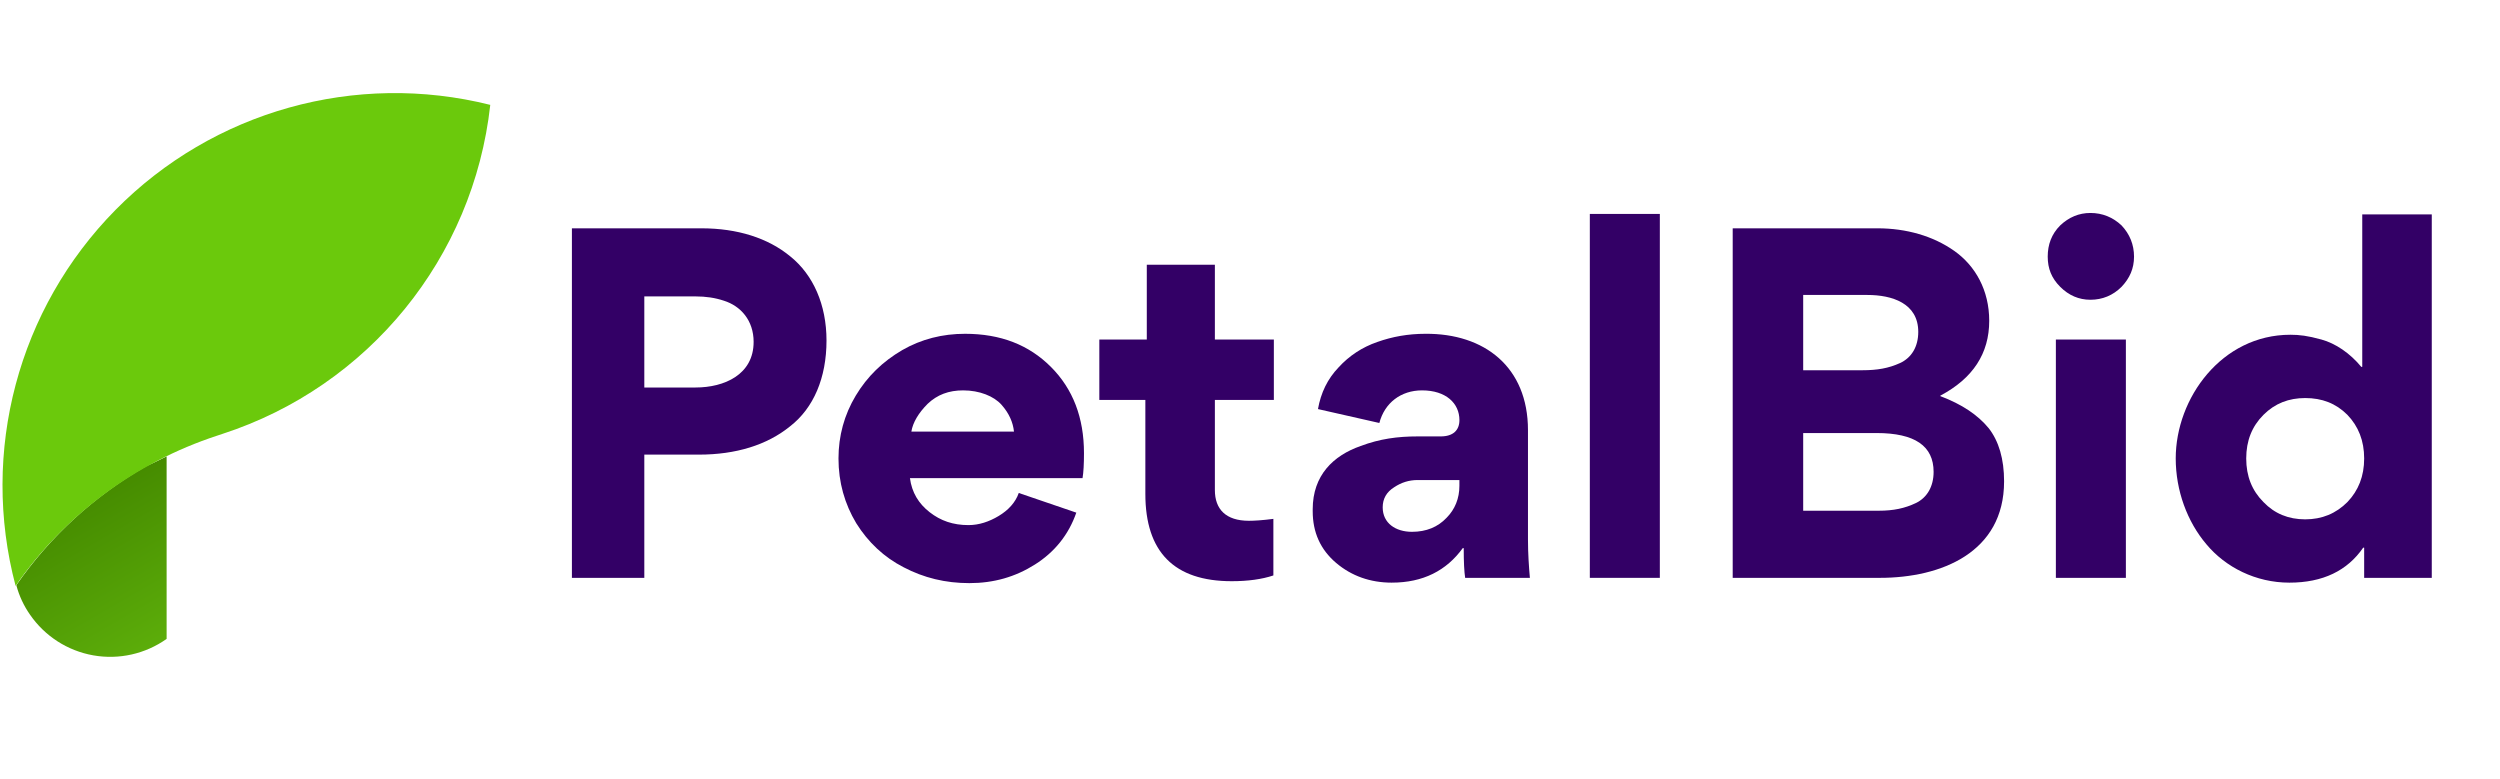
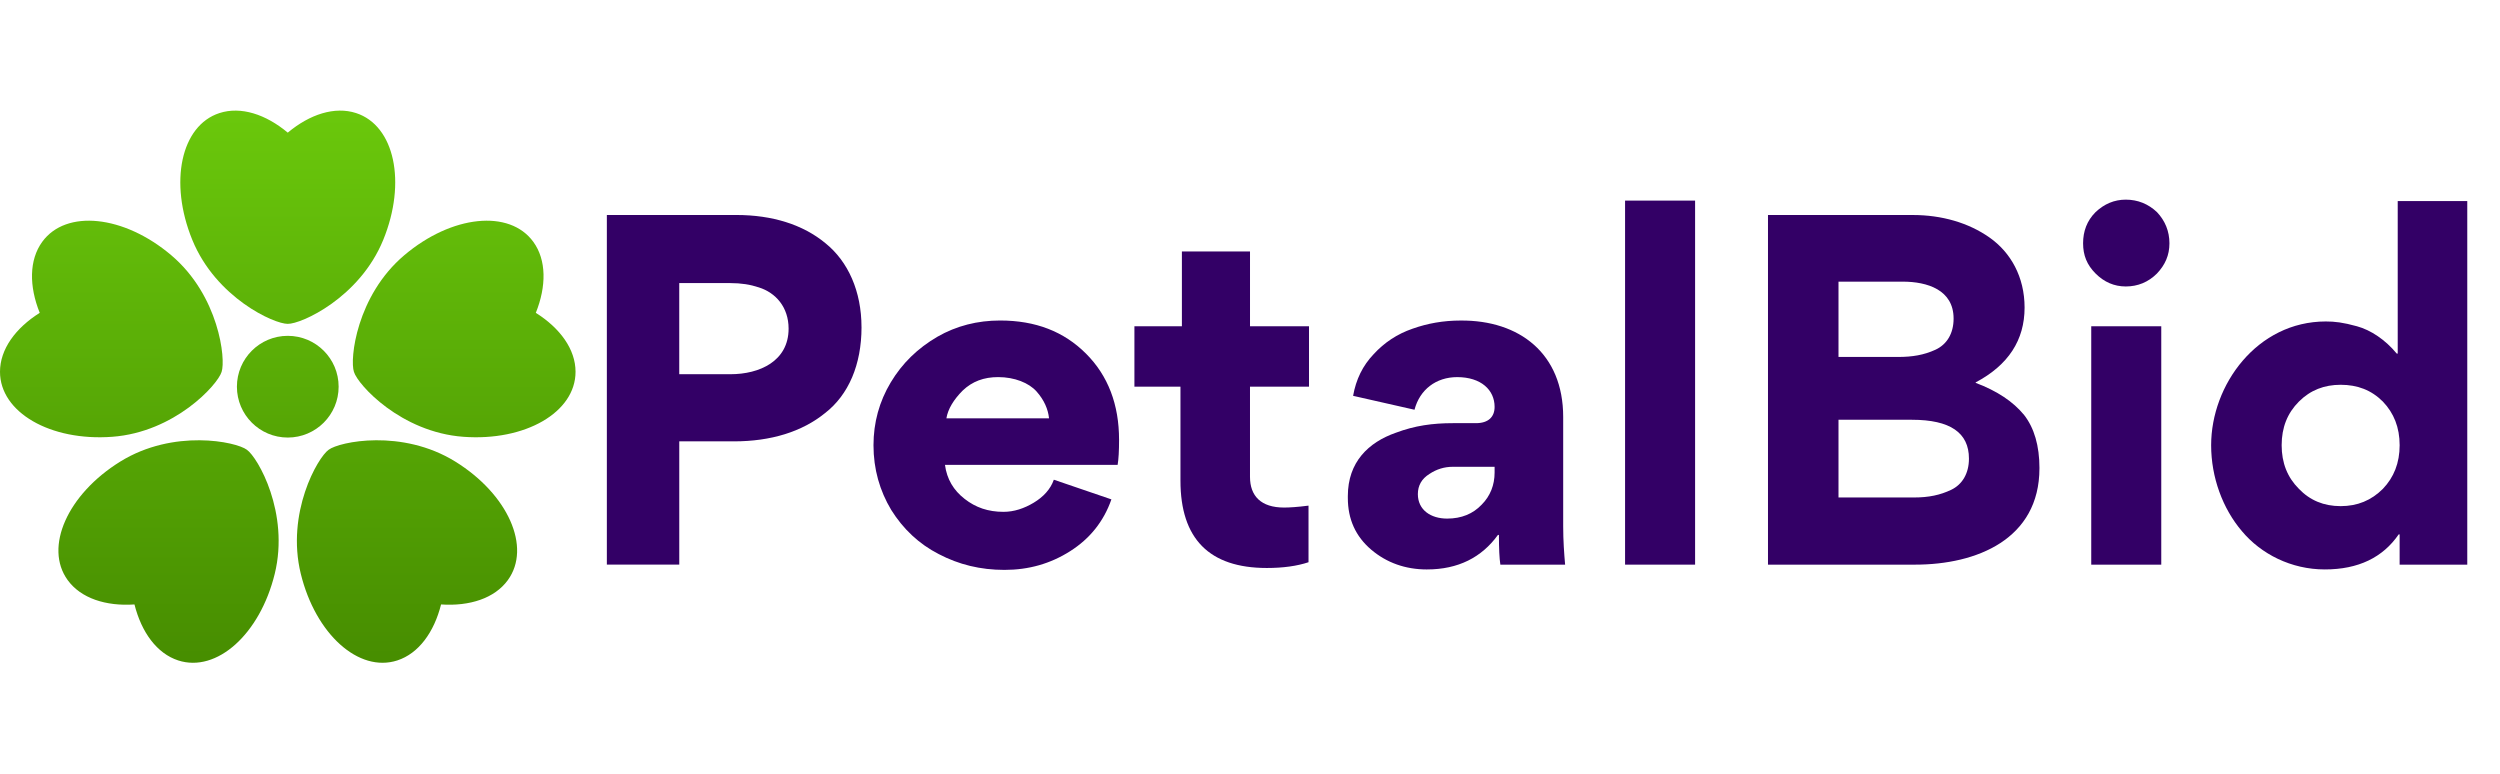
- <svg xmlns="http://www.w3.org/2000/svg" viewBox="0 0 278.084 86.592" version="1.1" id="svg12">
-   <defs id="defs2">
-     <style id="style1">.a{fill:url(#a);}.b{fill:#0cc988;}.c{fill:#361280;}</style>
-     <linearGradient id="a" x1="17.572" y1="7039.782" x2="8.696" y2="7024.409" gradientTransform="translate(0.2504027,-6968.246)" gradientUnits="userSpaceOnUse">
-       <stop offset="0" stop-color="#0aad75" id="stop1" style="stop-color:#5cad0a;stop-opacity:1;" />
-       <stop offset="1" stop-color="#008c5c" id="stop2" style="stop-color:#468c00;stop-opacity:1;" />
+ <svg xmlns="http://www.w3.org/2000/svg" xmlns:xlink="http://www.w3.org/1999/xlink" fill="#000000" version="1.1" id="Capa_1" width="278" height="86" viewBox="0 0 137.637 42.578" xml:space="preserve">
+   <defs id="defs6">
+     <linearGradient id="linearGradient5">
+       <stop style="stop-color:#468c00;stop-opacity:1;" offset="0" id="stop5" />
+       <stop style="stop-color:#6bc90c;stop-opacity:1;" offset="1" id="stop4" />
    </linearGradient>
+     <linearGradient id="linearGradient18">
+       <stop style="stop-color:#8c0089;stop-opacity:1;" offset="0.371" id="stop17" />
+       <stop style="stop-color:#c90caf;stop-opacity:1;" offset="1" id="stop18" />
+     </linearGradient>
+     <linearGradient xlink:href="#linearGradient18" id="linearGradient14" gradientUnits="userSpaceOnUse" x1="198.04" y1="396.08" x2="198.04" y2="0" />
+     <linearGradient xlink:href="#linearGradient5" id="linearGradient4" gradientUnits="userSpaceOnUse" x1="198.04" y1="396.08" x2="198.04" y2="0" />
  </defs>
-   <path class="a" d="m 18.534,50.766 v 20.3 a 10.838,10.838 0 0 1 -15.2,-2.7 10.362,10.362 0 0 1 -1.5,-3.2 v 0 -0.1 a 44.414,44.414 0 0 1 14.4,-13.2 c 0.7,-0.3 1.5,-0.7 2.3,-1.1 z" id="path2" style="fill:url(#a)" />
-   <path class="b" d="m 54.534,11.666 a 43.5,43.5 0 0 1 -29.8,36.6 v 0 l -0.6,0.2 v 0 a 43.938,43.938 0 0 0 -22.4,16.7 43.638,43.638 0 0 1 52.8,-53.5 z" id="path4" style="fill:#6bc90c;fill-opacity:1" />
-   <path d="m 91.935,37.876 c 0,-4 -1.493,-7.307 -4,-9.333 -2.507,-2.08 -5.92,-3.147 -9.92,-3.147 H 63.615 V 64.276 H 71.669 V 50.569 h 6.08 c 4.107,0 7.573,-1.067 10.133,-3.147 2.613,-2.027 4.053,-5.387 4.053,-9.547 z m -8.107,0.16 c 0,3.627 -3.253,5.067 -6.453,5.067 H 71.669 V 32.969 h 5.653 c 1.227,0 2.24,0.16 3.2,0.48 1.867,0.587 3.307,2.187 3.307,4.587 z" id="text27" style="font-weight:bold;font-size:53.333px;font-family:Gordita;-inkscape-font-specification:'Gordita Bold';fill:#330066;stroke-width:19.143;stroke-linecap:round;stroke-linejoin:round;paint-order:stroke fill markers" aria-label="P" />
-   <path d="m 101.375,48.009 c 0.16,-1.013 0.8,-2.08 1.813,-3.093 1.067,-1.013 2.347,-1.493 3.947,-1.493 1.813,0 3.413,0.64 4.267,1.6 0.853,0.96 1.28,1.973 1.387,2.987 z m 19.04,5.173 c 0.107,-0.64 0.16,-1.547 0.16,-2.773 0,-3.947 -1.227,-7.147 -3.68,-9.6 -2.453,-2.453 -5.6,-3.68 -9.547,-3.68 -2.507,0 -4.853,0.587 -6.987,1.813 -2.187,1.28 -3.893,2.933 -5.173,5.067 -1.28,2.133 -1.92,4.48 -1.92,6.987 0,2.667 0.693,5.067 1.973,7.2 1.333,2.133 3.093,3.787 5.28,4.907 2.24,1.173 4.64,1.76 7.307,1.76 2.72,0 5.12,-0.693 7.307,-2.08 2.187,-1.387 3.733,-3.307 4.587,-5.76 l -6.4,-2.187 c -0.373,1.067 -1.173,1.92 -2.24,2.56 -1.067,0.64 -2.187,1.013 -3.36,1.013 -1.707,0 -3.093,-0.48 -4.32,-1.44 -1.227,-0.96 -1.973,-2.187 -2.187,-3.787 z" id="text26" style="font-weight:bold;font-size:53.333px;font-family:Gordita;-inkscape-font-specification:'Gordita Bold';fill:#330066;stroke-width:19.143;stroke-linecap:round;stroke-linejoin:round;paint-order:stroke fill markers" aria-label="e" />
-   <path d="m 141.695,44.489 v -6.72 h -6.56 v -8.32 h -7.573 v 8.32 h -5.28 v 6.72 h 5.12 v 10.453 c 0,6.453 3.2,9.707 9.6,9.707 1.813,0 3.36,-0.213 4.64,-0.64 v -6.293 c -1.227,0.16 -2.133,0.213 -2.72,0.213 -2.56,0 -3.787,-1.28 -3.787,-3.413 v -10.027 z" id="text25" style="font-weight:bold;font-size:53.333px;font-family:Gordita;-inkscape-font-specification:'Gordita Bold';fill:#330066;stroke-width:19.143;stroke-linecap:round;stroke-linejoin:round;paint-order:stroke fill markers" aria-label="t" />
-   <path d="m 154.815,64.809 c 3.467,0 6.08,-1.333 7.893,-3.84 h 0.107 c 0,1.547 0.053,2.613 0.16,3.307 h 7.2 c -0.107,-1.227 -0.213,-2.667 -0.213,-4.267 V 47.849 c 0,-7.04 -4.853,-10.773 -11.413,-10.72 -1.92,0 -3.68,0.32 -5.333,0.907 -1.707,0.587 -3.147,1.547 -4.32,2.827 -1.227,1.28 -1.973,2.827 -2.293,4.64 l 6.827,1.547 c 0.587,-2.24 2.4,-3.627 4.747,-3.627 2.667,0 4.16,1.44 4.16,3.307 0,1.12 -0.693,1.813 -2.08,1.813 h -2.56 c -2.24,0 -4.213,0.267 -6.347,1.067 -3.04,1.067 -5.333,3.253 -5.333,7.04 v 0.213 c 0,2.347 0.853,4.267 2.613,5.76 1.707,1.44 3.787,2.187 6.187,2.187 z m 2.24,-5.653 c -1.813,0 -3.253,-0.96 -3.253,-2.72 0,-0.96 0.427,-1.707 1.28,-2.24 0.8,-0.533 1.653,-0.8 2.613,-0.8 h 4.64 v 0.64 c 0,1.387 -0.48,2.613 -1.44,3.573 -0.96,1.013 -2.24,1.547 -3.84,1.547 z" id="text24" style="font-weight:bold;font-size:53.333px;font-family:Gordita;-inkscape-font-specification:'Gordita Bold';fill:#330066;stroke-width:19.143;stroke-linecap:round;stroke-linejoin:round;paint-order:stroke fill markers" aria-label="a" />
-   <path d="m 176.842,64.276 h 7.787 V 23.796 h -7.787 z" id="text23" style="font-weight:bold;font-size:53.333px;font-family:Gordita;-inkscape-font-specification:'Gordita Bold';fill:#330066;stroke-width:19.143;stroke-linecap:round;stroke-linejoin:round;paint-order:stroke fill markers" aria-label="l" />
-   <path d="m 222.922,53.556 c 0,-2.507 -0.587,-4.48 -1.707,-5.92 -1.227,-1.493 -2.987,-2.667 -5.387,-3.573 v -0.053 c 3.627,-1.92 5.44,-4.693 5.44,-8.32 0,-3.413 -1.547,-6.133 -3.893,-7.787 -2.347,-1.653 -5.333,-2.507 -8.533,-2.507 H 192.735 v 38.88 h 16.373 c 6.827,0 13.813,-2.827 13.813,-10.72 z m -9.547,-16.64 c 0,1.653 -0.747,2.88 -2.027,3.467 -1.28,0.587 -2.56,0.8 -4.16,0.8 h -6.613 v -8.373 h 7.147 c 2.72,0 5.653,0.907 5.653,4.107 z m 1.707,15.573 c 0,1.653 -0.747,2.88 -1.973,3.467 -1.227,0.587 -2.507,0.853 -4.107,0.853 h -8.427 v -8.64 h 8.16 c 4.267,0 6.347,1.44 6.347,4.32 z" id="text22" style="font-weight:bold;font-size:53.333px;font-family:Gordita;-inkscape-font-specification:'Gordita Bold';fill:#330066;stroke-width:19.143;stroke-linecap:round;stroke-linejoin:round;paint-order:stroke fill markers" aria-label="B" />
-   <path d="m 229.162,31.903 c 0.96,0.96 2.08,1.44 3.36,1.44 1.333,0 2.507,-0.48 3.467,-1.44 0.907,-0.96 1.387,-2.027 1.387,-3.36 0,-1.333 -0.48,-2.507 -1.387,-3.467 -0.96,-0.907 -2.133,-1.387 -3.467,-1.387 -1.28,0 -2.4,0.48 -3.36,1.387 -0.96,0.96 -1.387,2.133 -1.387,3.467 0,1.333 0.427,2.4 1.387,3.36 z m -0.48,5.867 v 26.507 h 7.787 V 37.769 Z" id="text21" style="font-weight:bold;font-size:53.333px;font-family:Gordita;-inkscape-font-specification:'Gordita Bold';fill:#330066;stroke-width:19.143;stroke-linecap:round;stroke-linejoin:round;paint-order:stroke fill markers" aria-label="i" />
-   <path d="M 270.495,64.276 V 23.849 h -7.733 v 16.96 h -0.107 c -1.28,-1.547 -2.88,-2.613 -4.427,-3.04 -1.547,-0.427 -2.453,-0.533 -3.467,-0.533 -7.627,0 -12.747,7.04 -12.747,13.76 0,3.573 1.28,7.04 3.413,9.547 2.133,2.56 5.493,4.267 9.227,4.267 3.733,0 6.453,-1.333 8.213,-3.893 h 0.107 v 3.36 z m -9.387,-8.427 c -1.28,1.28 -2.827,1.92 -4.693,1.92 -1.867,0 -3.413,-0.64 -4.64,-1.92 -1.28,-1.28 -1.92,-2.88 -1.92,-4.853 0,-1.973 0.64,-3.573 1.92,-4.853 1.28,-1.28 2.827,-1.867 4.64,-1.867 1.867,0 3.413,0.587 4.693,1.867 1.227,1.28 1.867,2.88 1.867,4.853 0,1.973 -0.64,3.573 -1.867,4.853 z" id="text20" style="font-weight:bold;font-size:53.333px;font-family:Gordita;-inkscape-font-specification:'Gordita Bold';fill:#330066;stroke-width:19.143;stroke-linecap:round;stroke-linejoin:round;paint-order:stroke fill markers" aria-label="d" />
+   <g id="g5" style="fill:url(#linearGradient14);stroke-width:12.5;fill-opacity:1" transform="matrix(0.0799998,0,0,0.0799998,-4.2729334e-8,5.446067)">
+     <g id="g4" style="fill:url(#linearGradient4)">
+       <path d="m 368.738,147.224 c 7.356,-18.313 7.362,-36.373 -1.709,-48.867 -16.381,-22.556 -56.126,-18.441 -88.78,9.187 -32.935,27.868 -37.662,71.655 -34.661,80.346 2.68,8.795 32.242,41.438 75.267,44.629 42.656,3.157 77.229,-16.876 77.225,-44.753 -0.005,-15.444 -10.625,-30.052 -27.342,-40.542 z" id="path1" style="fill:url(#linearGradient4);fill-opacity:1;stroke-width:12.5" />
+       <path d="m 313.314,249.568 c -36.682,-22.711 -79.787,-13.676 -87.125,-8.136 -7.535,5.267 -29.447,43.469 -19.186,85.374 10.18,41.545 39.915,68.232 66.426,59.614 14.685,-4.776 25.294,-19.39 30.106,-38.53 19.69,1.339 36.869,-4.237 45.949,-16.726 16.39,-22.549 0.198,-59.078 -36.17,-81.596 z" id="path2" style="fill:url(#linearGradient4);fill-opacity:1;stroke-width:12.5" />
+       <path d="m 169.89,241.434 c -7.338,-5.54 -50.442,-14.573 -87.124,8.136 -36.366,22.519 -52.56,59.047 -36.171,81.598 9.08,12.488 26.258,18.063 45.948,16.726 4.813,19.142 15.424,33.756 30.107,38.53 26.511,8.618 56.248,-18.069 66.425,-59.614 10.264,-41.908 -11.65,-80.111 -19.185,-85.376 z" id="path3" style="fill:url(#linearGradient4);fill-opacity:1;stroke-width:12.5" />
+       <path d="m 77.225,232.517 c 43.024,-3.188 72.586,-35.834 75.267,-44.628 3,-8.692 -1.728,-52.477 -34.662,-80.347 C 85.177,79.914 45.432,75.801 29.05,98.355 19.977,110.85 19.984,128.91 27.342,147.223 10.625,157.714 0.005,172.322 0,187.763 c -0.003,27.878 34.568,47.911 77.225,44.754 z" id="path4" style="fill:url(#linearGradient4);fill-opacity:1;stroke-width:12.5" />
+       <path d="m 198.04,154.794 c 9.192,0.168 49.374,-17.856 65.703,-57.792 C 279.928,57.409 271.556,18.338 245.044,9.729 230.357,4.96 213.184,10.547 198.04,23.206 182.896,10.549 165.722,4.962 151.036,9.729 c -26.513,8.609 -34.884,47.682 -18.698,87.273 16.326,39.935 56.51,57.96 65.702,57.792 z" id="path5" style="fill:url(#linearGradient4);fill-opacity:1;stroke-width:12.5" />
+       <circle cx="198.04" cy="198.039" r="35" id="circle5" style="fill:url(#linearGradient4);fill-opacity:1;stroke-width:12.5" />
+     </g>
+   </g>
+   <path d="m 47.43,18.015 c 0,-1.98 -0.739,-3.618 -1.98,-4.621 -1.241,-1.03 -2.931,-1.558 -4.911,-1.558 h -7.129 v 19.249 h 3.987 v -6.786 h 3.01 c 2.033,0 3.75,-0.528 5.017,-1.558 1.294,-1.003 2.007,-2.667 2.007,-4.727 z m -4.014,0.079 c 0,1.796 -1.611,2.508 -3.195,2.508 h -2.825 v -5.017 h 2.799 c 0.607,0 1.109,0.079 1.584,0.238 0.924,0.29 1.637,1.083 1.637,2.271 z" id="text27" style="font-weight:bold;font-size:53.333px;font-family:Gordita;-inkscape-font-specification:'Gordita Bold';fill:#330066;stroke-width:9.478;stroke-linecap:round;stroke-linejoin:round;paint-order:stroke fill markers" aria-label="P" />
+   <path d="m 52.104,23.032 c 0.079,-0.502 0.396,-1.03 0.898,-1.532 0.528,-0.502 1.162,-0.739 1.954,-0.739 0.898,0 1.69,0.317 2.112,0.792 0.422,0.475 0.634,0.977 0.687,1.479 z m 9.427,2.561 c 0.053,-0.317 0.079,-0.766 0.079,-1.373 0,-1.954 -0.607,-3.538 -1.822,-4.753 -1.215,-1.215 -2.773,-1.822 -4.727,-1.822 -1.241,0 -2.403,0.29 -3.459,0.898 -1.083,0.634 -1.928,1.452 -2.561,2.508 -0.634,1.056 -0.951,2.218 -0.951,3.459 0,1.32 0.343,2.508 0.977,3.565 0.66,1.056 1.532,1.875 2.614,2.429 1.109,0.581 2.297,0.871 3.618,0.871 1.347,0 2.535,-0.343 3.618,-1.03 1.083,-0.687 1.848,-1.637 2.271,-2.852 l -3.169,-1.083 c -0.185,0.528 -0.581,0.951 -1.109,1.267 -0.528,0.317 -1.083,0.502 -1.664,0.502 -0.845,0 -1.532,-0.238 -2.139,-0.713 C 52.5,26.993 52.131,26.385 52.025,25.593 Z" id="text26" style="font-weight:bold;font-size:53.333px;font-family:Gordita;-inkscape-font-specification:'Gordita Bold';fill:#330066;stroke-width:9.478;stroke-linecap:round;stroke-linejoin:round;paint-order:stroke fill markers" aria-label="e" />
+   <path d="M 72.067,21.289 V 17.962 H 68.819 V 13.843 H 65.069 v 4.119 h -2.614 v 3.327 h 2.535 v 5.175 c 0,3.195 1.584,4.806 4.753,4.806 0.898,0 1.664,-0.106 2.297,-0.317 v -3.116 c -0.607,0.079 -1.056,0.106 -1.347,0.106 -1.267,0 -1.875,-0.634 -1.875,-1.69 v -4.964 z" id="text25" style="font-weight:bold;font-size:53.333px;font-family:Gordita;-inkscape-font-specification:'Gordita Bold';fill:#330066;stroke-width:9.478;stroke-linecap:round;stroke-linejoin:round;paint-order:stroke fill markers" aria-label="t" />
+   <path d="m 78.562,31.35 c 1.716,0 3.01,-0.66 3.908,-1.901 h 0.053 c 0,0.766 0.026,1.294 0.079,1.637 h 3.565 c -0.053,-0.607 -0.106,-1.32 -0.106,-2.112 v -6.02 c 0,-3.485 -2.403,-5.334 -5.651,-5.307 -0.951,0 -1.822,0.158 -2.641,0.449 -0.845,0.29 -1.558,0.766 -2.139,1.399 -0.607,0.634 -0.977,1.399 -1.135,2.297 l 3.38,0.766 c 0.29,-1.109 1.188,-1.796 2.35,-1.796 1.32,0 2.06,0.713 2.06,1.637 0,0.555 -0.343,0.898 -1.03,0.898 h -1.267 c -1.109,0 -2.086,0.132 -3.142,0.528 -1.505,0.528 -2.641,1.611 -2.641,3.485 v 0.106 c 0,1.162 0.422,2.112 1.294,2.852 0.845,0.713 1.875,1.083 3.063,1.083 z m 1.109,-2.799 c -0.898,0 -1.611,-0.475 -1.611,-1.347 0,-0.475 0.211,-0.845 0.634,-1.109 0.396,-0.264 0.819,-0.396 1.294,-0.396 h 2.297 v 0.317 c 0,0.687 -0.238,1.294 -0.713,1.769 -0.475,0.502 -1.109,0.766 -1.901,0.766 z" id="text24" style="font-weight:bold;font-size:53.333px;font-family:Gordita;-inkscape-font-specification:'Gordita Bold';fill:#330066;stroke-width:9.478;stroke-linecap:round;stroke-linejoin:round;paint-order:stroke fill markers" aria-label="a" />
+   <path d="m 89.468,31.086 h 3.855 V 11.044 h -3.855 z" id="text23" style="font-weight:bold;font-size:53.333px;font-family:Gordita;-inkscape-font-specification:'Gordita Bold';fill:#330066;stroke-width:9.478;stroke-linecap:round;stroke-linejoin:round;paint-order:stroke fill markers" aria-label="l" />
+   <path d="m 112.282,25.778 c 0,-1.241 -0.29,-2.218 -0.845,-2.931 -0.607,-0.739 -1.479,-1.32 -2.667,-1.769 v -0.026 c 1.796,-0.951 2.693,-2.324 2.693,-4.119 0,-1.69 -0.766,-3.037 -1.928,-3.855 -1.162,-0.819 -2.641,-1.241 -4.225,-1.241 h -7.974 v 19.249 h 8.106 c 3.38,0 6.839,-1.399 6.839,-5.307 z M 107.555,17.54 c 0,0.819 -0.37,1.426 -1.003,1.716 -0.634,0.29 -1.267,0.396 -2.06,0.396 h -3.274 v -4.146 h 3.538 c 1.347,0 2.799,0.449 2.799,2.033 z m 0.845,7.71 c 0,0.819 -0.37,1.426 -0.977,1.716 -0.607,0.29 -1.241,0.422 -2.033,0.422 h -4.172 v -4.278 h 4.04 c 2.112,0 3.142,0.713 3.142,2.139 z" id="text22" style="font-weight:bold;font-size:53.333px;font-family:Gordita;-inkscape-font-specification:'Gordita Bold';fill:#330066;stroke-width:9.478;stroke-linecap:round;stroke-linejoin:round;paint-order:stroke fill markers" aria-label="B" />
+   <path d="m 115.371,15.058 c 0.475,0.475 1.03,0.713 1.664,0.713 0.66,0 1.241,-0.238 1.716,-0.713 0.449,-0.475 0.687,-1.003 0.687,-1.664 0,-0.66 -0.238,-1.241 -0.687,-1.716 -0.475,-0.449 -1.056,-0.687 -1.716,-0.687 -0.634,0 -1.188,0.238 -1.664,0.687 -0.475,0.475 -0.687,1.056 -0.687,1.716 0,0.66 0.211,1.188 0.687,1.664 z m -0.238,2.905 v 13.123 h 3.855 v -13.123 z" id="text21" style="font-weight:bold;font-size:53.333px;font-family:Gordita;-inkscape-font-specification:'Gordita Bold';fill:#330066;stroke-width:9.478;stroke-linecap:round;stroke-linejoin:round;paint-order:stroke fill markers" aria-label="i" />
+   <path d="M 135.835,31.086 V 11.07 h -3.829 v 8.397 h -0.053 c -0.634,-0.766 -1.426,-1.294 -2.192,-1.505 -0.766,-0.211 -1.215,-0.264 -1.716,-0.264 -3.776,0 -6.311,3.485 -6.311,6.813 0,1.769 0.634,3.485 1.69,4.727 1.056,1.267 2.72,2.112 4.568,2.112 1.848,0 3.195,-0.66 4.066,-1.928 h 0.053 v 1.664 z m -4.647,-4.172 c -0.634,0.634 -1.399,0.951 -2.324,0.951 -0.924,0 -1.69,-0.317 -2.297,-0.951 -0.634,-0.634 -0.951,-1.426 -0.951,-2.403 0,-0.977 0.317,-1.769 0.951,-2.403 0.634,-0.634 1.399,-0.924 2.297,-0.924 0.924,0 1.69,0.29 2.324,0.924 0.607,0.634 0.924,1.426 0.924,2.403 0,0.977 -0.317,1.769 -0.924,2.403 z" id="text20" style="font-weight:bold;font-size:53.333px;font-family:Gordita;-inkscape-font-specification:'Gordita Bold';fill:#330066;stroke-width:9.478;stroke-linecap:round;stroke-linejoin:round;paint-order:stroke fill markers" aria-label="d" />
</svg>
